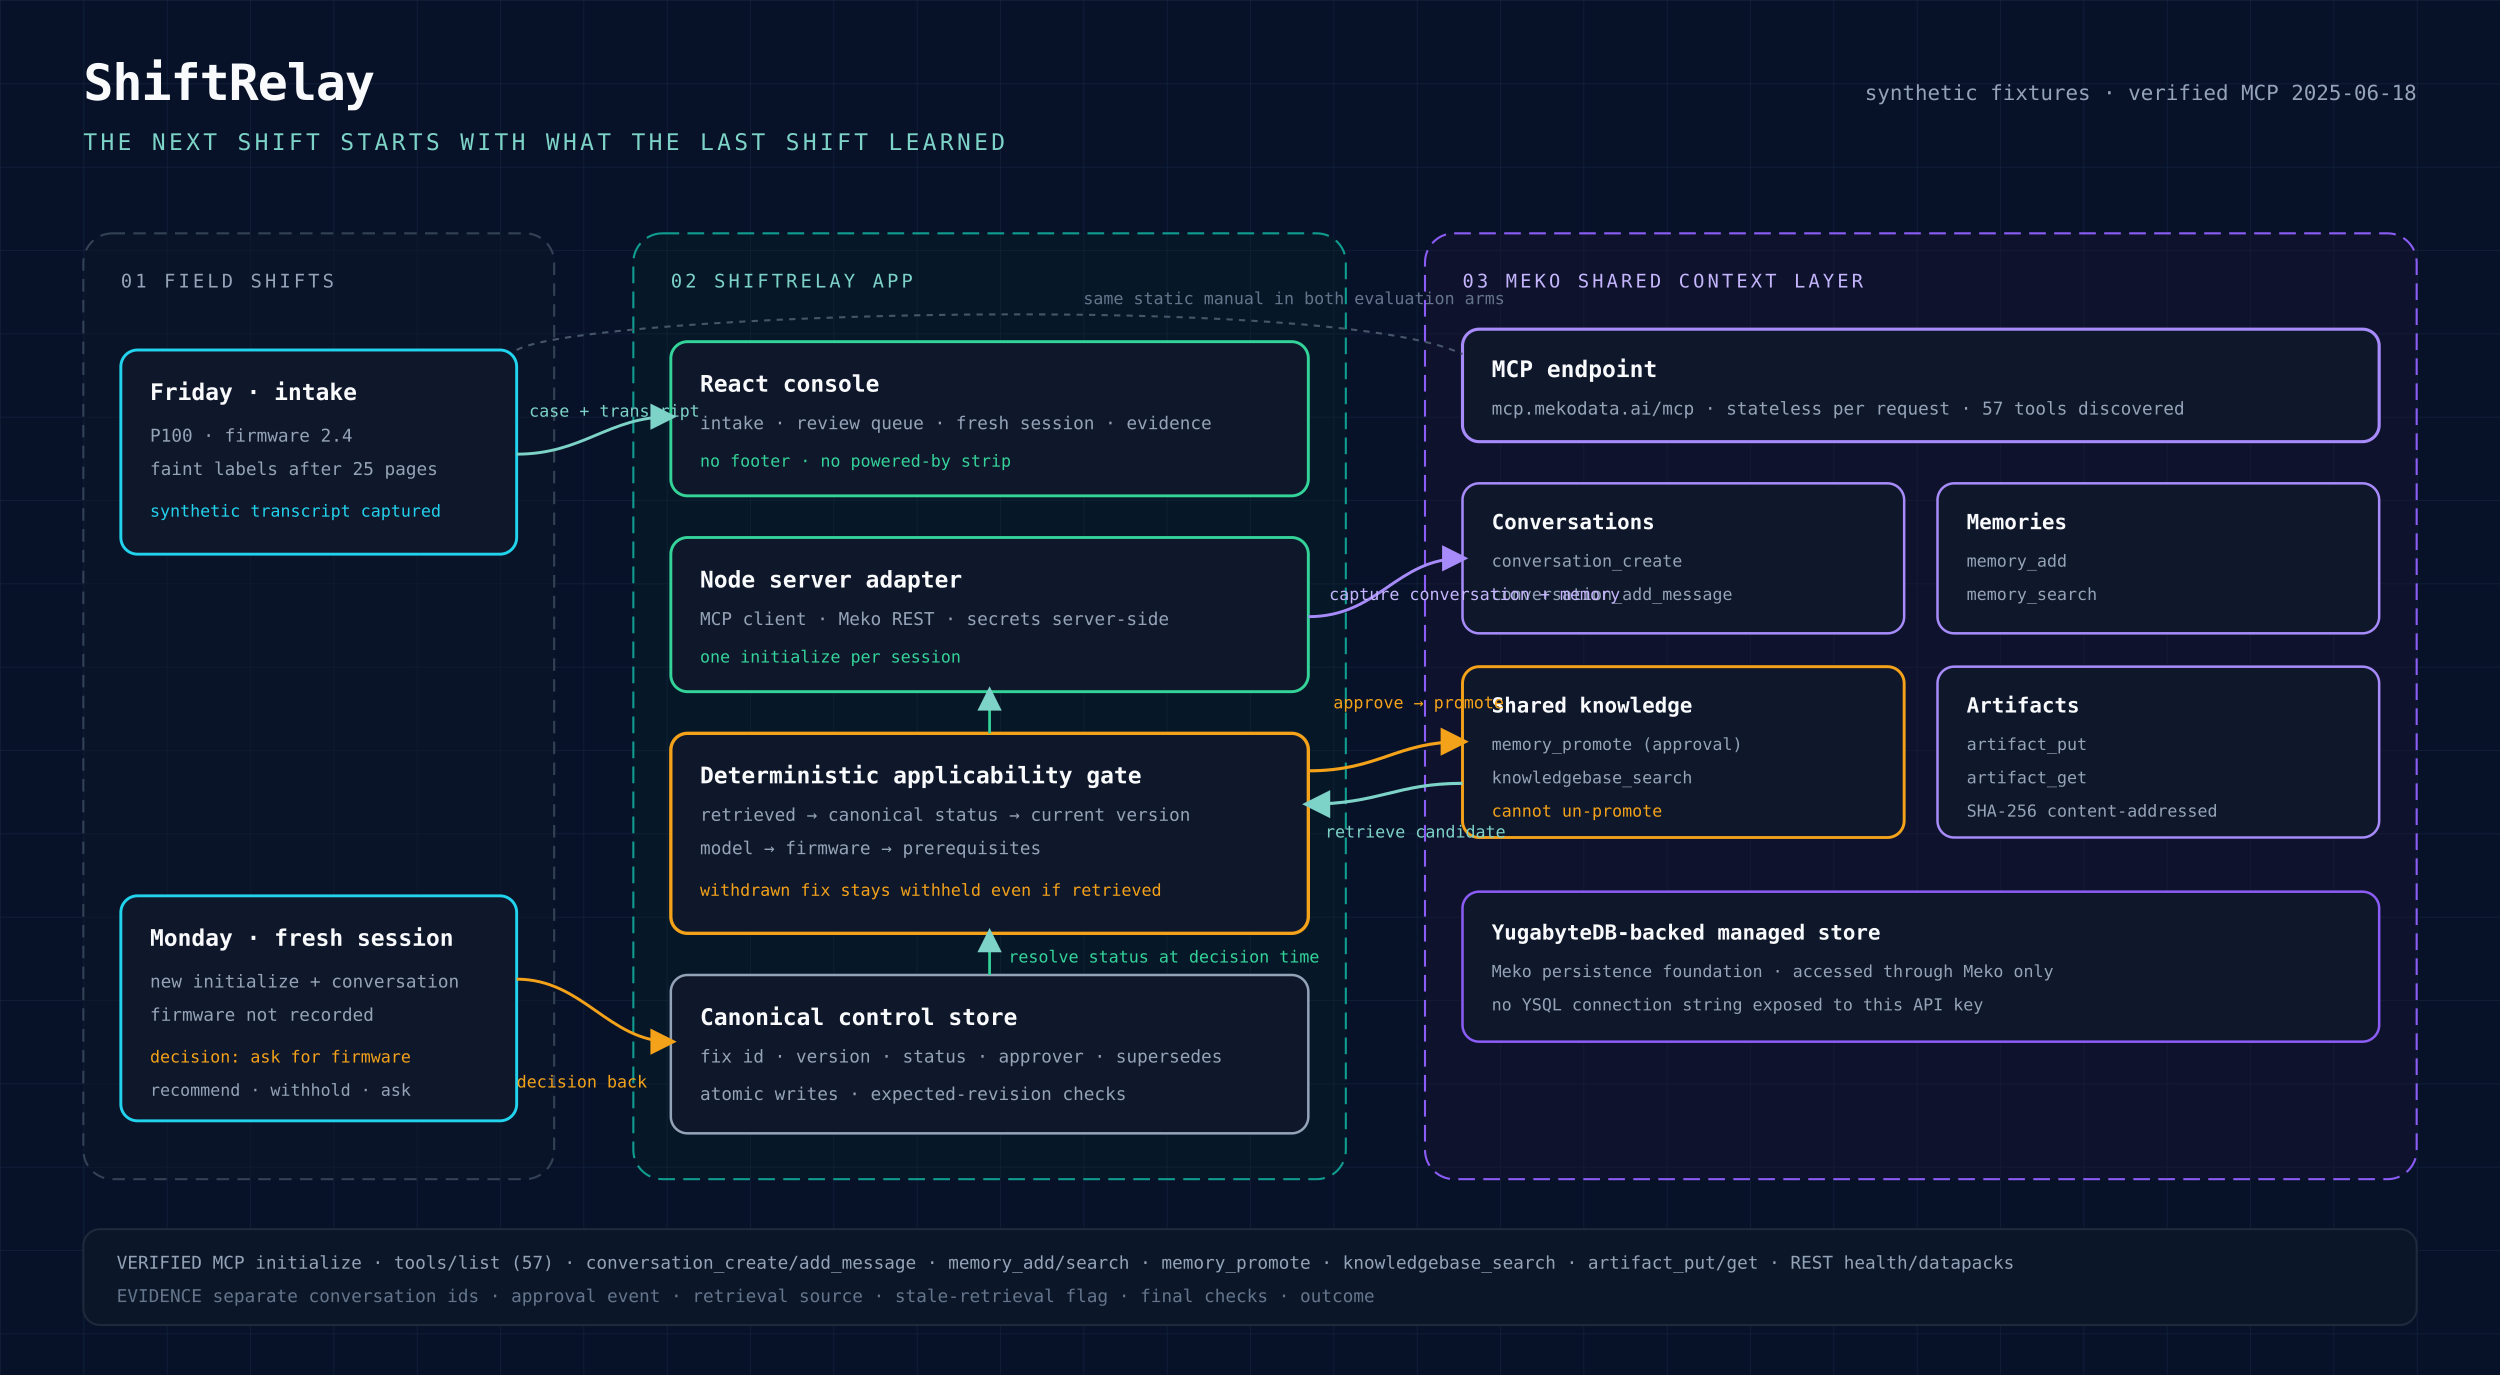
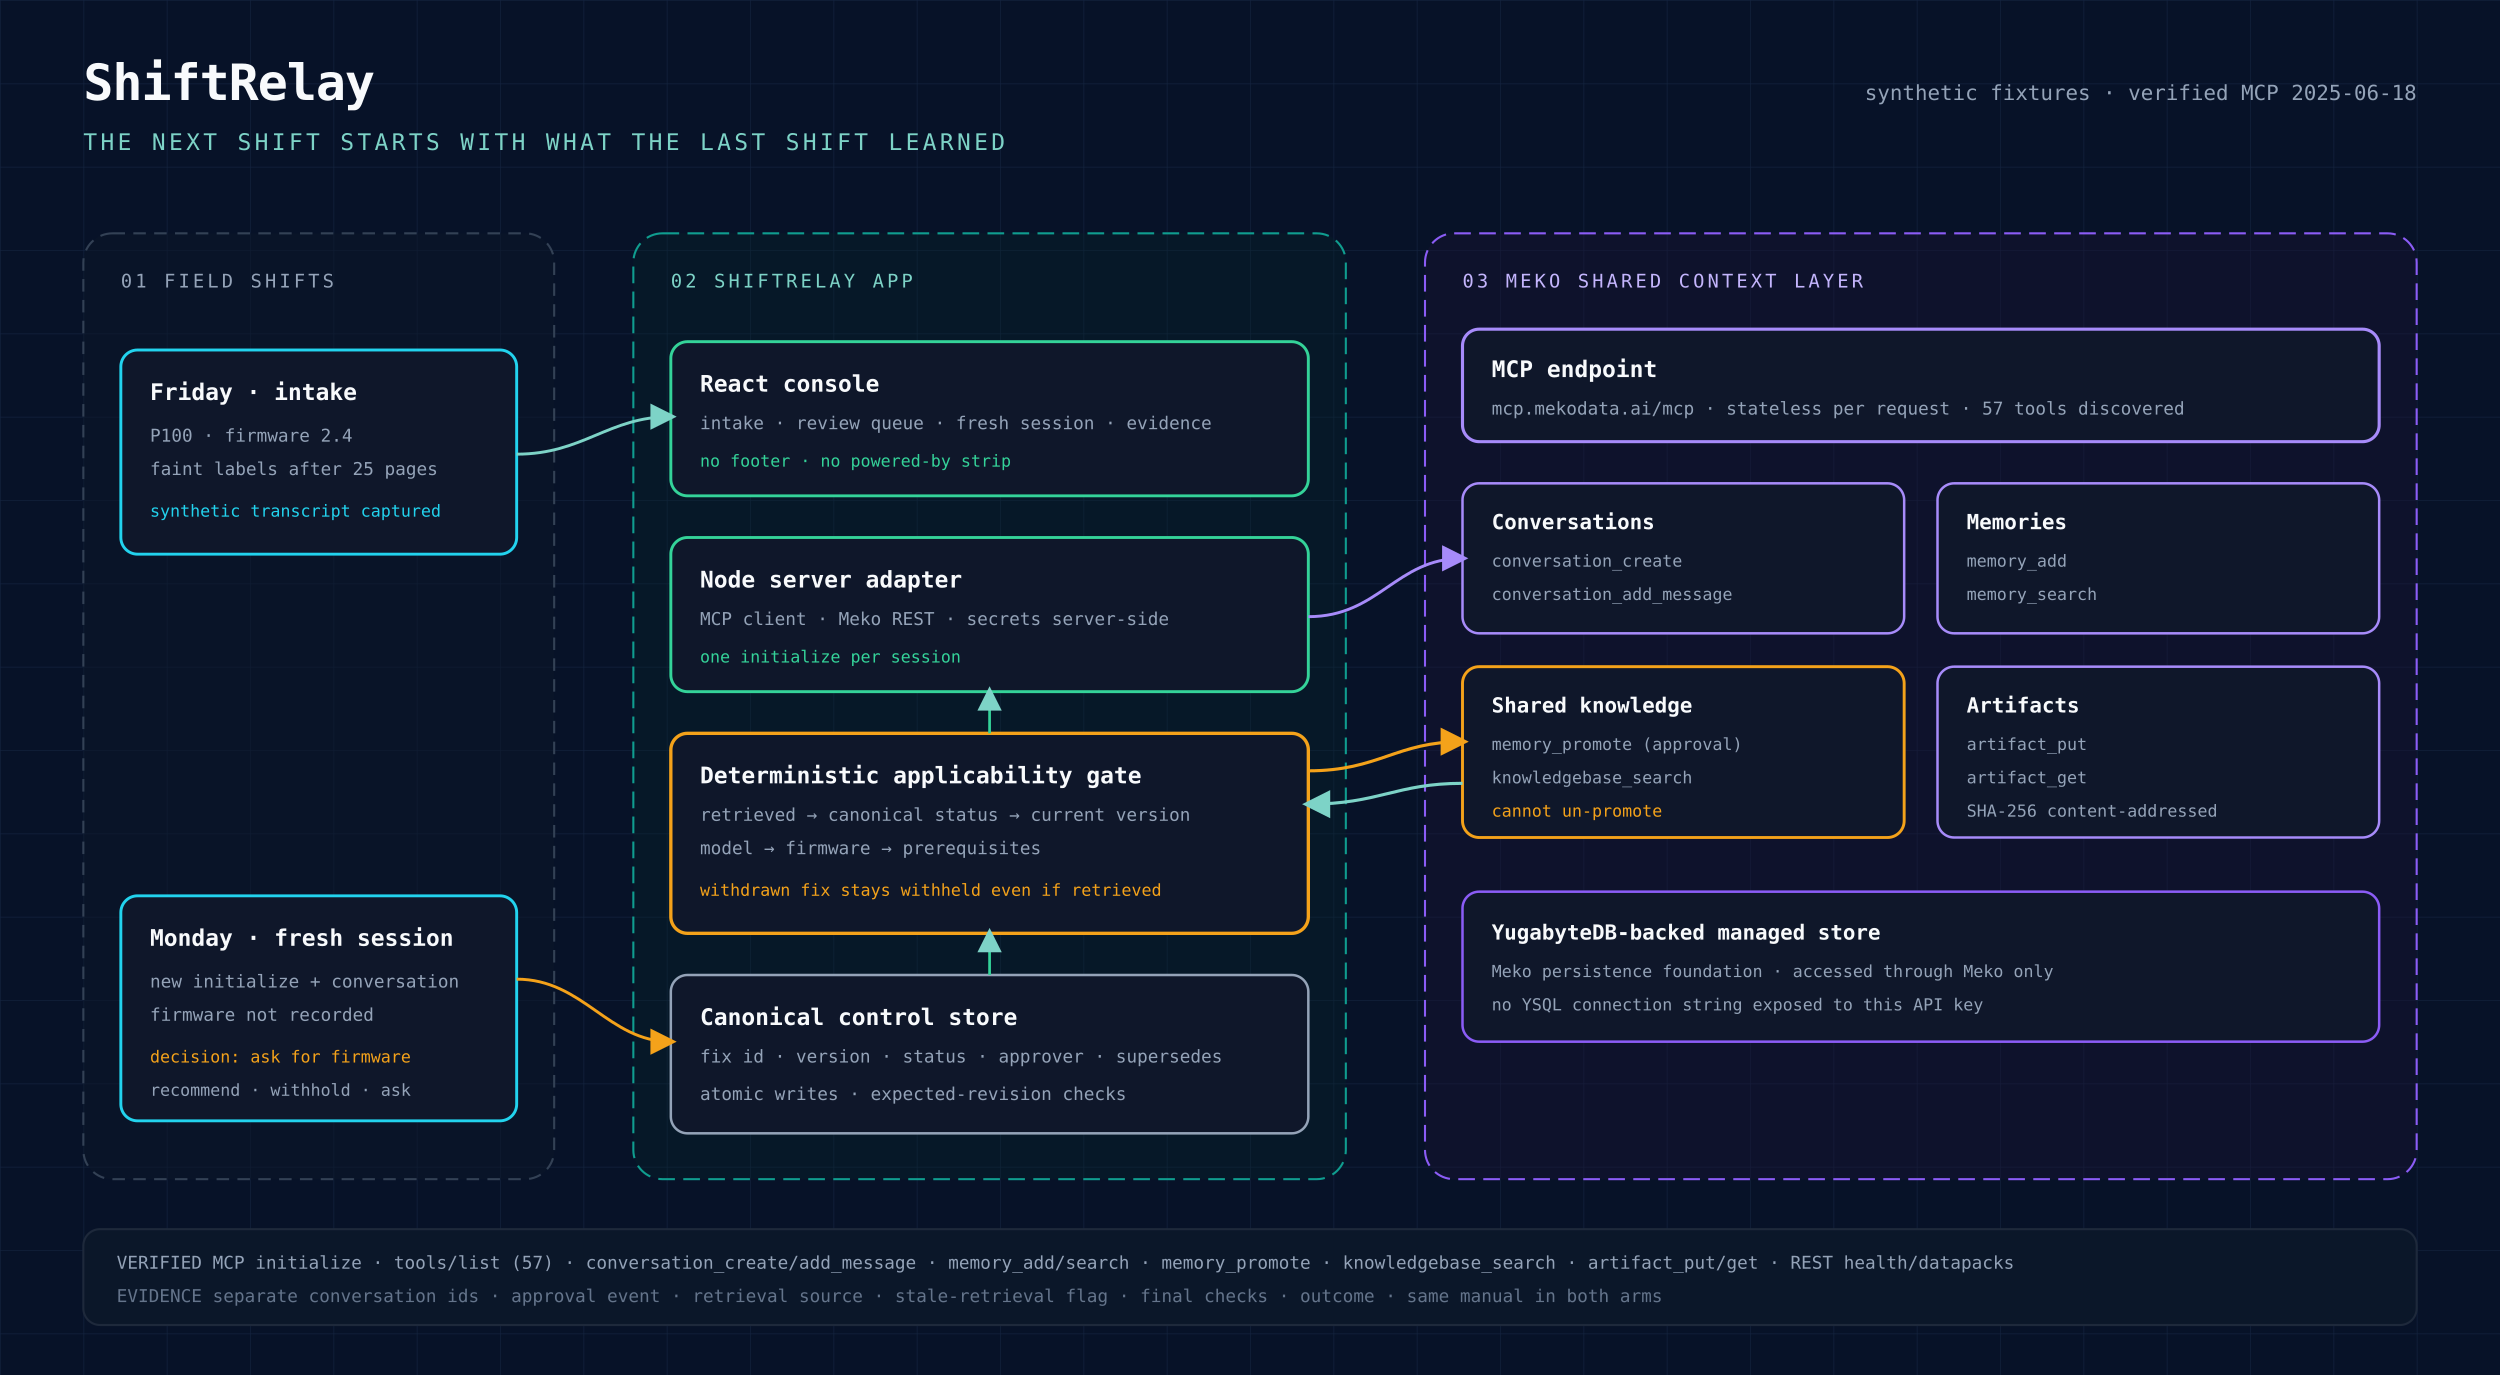
<svg xmlns="http://www.w3.org/2000/svg" width="1200" height="660" viewBox="0 0 1200 660" role="img" aria-label="ShiftRelay architecture: field shifts, ShiftRelay app, and Meko shared context">
  <defs>
    <pattern id="grid" width="40" height="40" patternUnits="userSpaceOnUse">
      <path d="M 40 0 L 0 0 0 40" fill="none" stroke="#14233f" stroke-width="0.6" />
    </pattern>
    <marker id="arrow" markerWidth="9" markerHeight="9" refX="7" refY="4.5" orient="auto">
      <path d="M0,0 L9,4.5 L0,9 z" fill="#7dd3c7" />
    </marker>
    <marker id="arrowv" markerWidth="9" markerHeight="9" refX="7" refY="4.5" orient="auto">
      <path d="M0,0 L9,4.5 L0,9 z" fill="#a78bfa" />
    </marker>
    <marker id="arrowg" markerWidth="9" markerHeight="9" refX="7" refY="4.5" orient="auto">
      <path d="M0,0 L9,4.5 L0,9 z" fill="#f4a21a" />
    </marker>
    <filter id="glow" x="-40%" y="-40%" width="180%" height="180%">
      <feGaussianBlur stdDeviation="7" result="blur" />
      <feMerge>
        <feMergeNode in="blur" />
        <feMergeNode in="SourceGraphic" />
      </feMerge>
    </filter>
  </defs>
  <rect width="1200" height="660" fill="#071228" />
  <rect width="1200" height="660" fill="url(#grid)" />
  <text x="40" y="48" fill="#f8fafc" font-family="ui-monospace, SFMono-Regular, Menlo, monospace" font-size="24" font-weight="700" letter-spacing="-0.5">ShiftRelay</text>
  <text x="40" y="72" fill="#7dd3c7" font-family="ui-monospace, SFMono-Regular, Menlo, monospace" font-size="11" letter-spacing="1.6">THE NEXT SHIFT STARTS WITH WHAT THE LAST SHIFT LEARNED</text>
  <text x="1160" y="48" text-anchor="end" fill="#94a3b8" font-family="ui-monospace, SFMono-Regular, Menlo, monospace" font-size="10">synthetic fixtures · verified MCP 2025-06-18</text>
  <rect x="40" y="112" width="226" height="454" rx="14" fill="#0b1729" fill-opacity="0.55" stroke="#334155" stroke-dasharray="6,4" />
  <text x="58" y="138" fill="#94a3b8" font-family="ui-monospace, SFMono-Regular, Menlo, monospace" font-size="9" letter-spacing="1.5">01  FIELD SHIFTS</text>
  <rect x="304" y="112" width="342" height="454" rx="14" fill="#062a2a" fill-opacity="0.28" stroke="#0f9d8f" stroke-dasharray="8,4" />
  <text x="322" y="138" fill="#7dd3c7" font-family="ui-monospace, SFMono-Regular, Menlo, monospace" font-size="9" letter-spacing="1.5">02  SHIFTRELAY APP</text>
  <rect x="684" y="112" width="476" height="454" rx="14" fill="#1b1233" fill-opacity="0.4" stroke="#8b5cf6" stroke-dasharray="8,4" />
  <text x="702" y="138" fill="#c4b5fd" font-family="ui-monospace, SFMono-Regular, Menlo, monospace" font-size="9" letter-spacing="1.5">03  MEKO SHARED CONTEXT LAYER</text>
  <rect x="58" y="168" width="190" height="98" rx="8" fill="#0f172a" stroke="#22d3ee" stroke-width="1.4" />
  <text x="72" y="192" fill="#f8fafc" font-family="ui-monospace, SFMono-Regular, Menlo, monospace" font-size="11" font-weight="700">Friday · intake</text>
  <text x="72" y="212" fill="#94a3b8" font-family="ui-monospace, SFMono-Regular, Menlo, monospace" font-size="8.5">P100 · firmware 2.4</text>
  <text x="72" y="228" fill="#94a3b8" font-family="ui-monospace, SFMono-Regular, Menlo, monospace" font-size="8.5">faint labels after 25 pages</text>
  <text x="72" y="248" fill="#22d3ee" font-family="ui-monospace, SFMono-Regular, Menlo, monospace" font-size="8">synthetic transcript captured</text>
  <rect x="58" y="430" width="190" height="108" rx="8" fill="#0f172a" stroke="#22d3ee" stroke-width="1.4" />
  <text x="72" y="454" fill="#f8fafc" font-family="ui-monospace, SFMono-Regular, Menlo, monospace" font-size="11" font-weight="700">Monday · fresh session</text>
  <text x="72" y="474" fill="#94a3b8" font-family="ui-monospace, SFMono-Regular, Menlo, monospace" font-size="8.5">new initialize + conversation</text>
  <text x="72" y="490" fill="#94a3b8" font-family="ui-monospace, SFMono-Regular, Menlo, monospace" font-size="8.5">firmware not recorded</text>
  <text x="72" y="510" fill="#f4a21a" font-family="ui-monospace, SFMono-Regular, Menlo, monospace" font-size="8">decision: ask for firmware</text>
  <text x="72" y="526" fill="#94a3b8" font-family="ui-monospace, SFMono-Regular, Menlo, monospace" font-size="8">recommend · withhold · ask</text>
  <rect x="322" y="164" width="306" height="74" rx="8" fill="#0f172a" stroke="#34d399" stroke-width="1.4" />
  <text x="336" y="188" fill="#f8fafc" font-family="ui-monospace, SFMono-Regular, Menlo, monospace" font-size="11" font-weight="700">React console</text>
  <text x="336" y="206" fill="#94a3b8" font-family="ui-monospace, SFMono-Regular, Menlo, monospace" font-size="8.5">intake · review queue · fresh session · evidence</text>
  <text x="336" y="224" fill="#34d399" font-family="ui-monospace, SFMono-Regular, Menlo, monospace" font-size="8">no footer · no powered-by strip</text>
  <rect x="322" y="258" width="306" height="74" rx="8" fill="#0f172a" stroke="#34d399" stroke-width="1.4" />
  <text x="336" y="282" fill="#f8fafc" font-family="ui-monospace, SFMono-Regular, Menlo, monospace" font-size="11" font-weight="700">Node server adapter</text>
  <text x="336" y="300" fill="#94a3b8" font-family="ui-monospace, SFMono-Regular, Menlo, monospace" font-size="8.5">MCP client · Meko REST · secrets server-side</text>
  <text x="336" y="318" fill="#34d399" font-family="ui-monospace, SFMono-Regular, Menlo, monospace" font-size="8">one initialize per session</text>
  <rect x="322" y="352" width="306" height="96" rx="8" fill="#0f172a" stroke="#f4a21a" stroke-width="1.6" />
  <text x="336" y="376" fill="#f8fafc" font-family="ui-monospace, SFMono-Regular, Menlo, monospace" font-size="11" font-weight="700">Deterministic applicability gate</text>
  <text x="336" y="394" fill="#94a3b8" font-family="ui-monospace, SFMono-Regular, Menlo, monospace" font-size="8.5">retrieved → canonical status → current version</text>
  <text x="336" y="410" fill="#94a3b8" font-family="ui-monospace, SFMono-Regular, Menlo, monospace" font-size="8.5">model → firmware → prerequisites</text>
  <text x="336" y="430" fill="#f4a21a" font-family="ui-monospace, SFMono-Regular, Menlo, monospace" font-size="8">withdrawn fix stays withheld even if retrieved</text>
  <rect x="322" y="468" width="306" height="76" rx="8" fill="#0f172a" stroke="#94a3b8" stroke-width="1.2" />
  <text x="336" y="492" fill="#f8fafc" font-family="ui-monospace, SFMono-Regular, Menlo, monospace" font-size="11" font-weight="700">Canonical control store</text>
  <text x="336" y="510" fill="#94a3b8" font-family="ui-monospace, SFMono-Regular, Menlo, monospace" font-size="8.5">fix id · version · status · approver · supersedes</text>
  <text x="336" y="528" fill="#94a3b8" font-family="ui-monospace, SFMono-Regular, Menlo, monospace" font-size="8.5">atomic writes · expected-revision checks</text>
  <rect x="702" y="158" width="440" height="54" rx="8" fill="#0f172a" stroke="#a78bfa" stroke-width="1.5" />
  <text x="716" y="181" fill="#f8fafc" font-family="ui-monospace, SFMono-Regular, Menlo, monospace" font-size="11" font-weight="700">MCP endpoint</text>
  <text x="716" y="199" fill="#94a3b8" font-family="ui-monospace, SFMono-Regular, Menlo, monospace" font-size="8.5">mcp.mekodata.ai/mcp · stateless per request · 57 tools discovered</text>
  <rect x="702" y="232" width="212" height="72" rx="8" fill="#0f172a" stroke="#a78bfa" stroke-width="1.2" />
  <text x="716" y="254" fill="#f8fafc" font-family="ui-monospace, SFMono-Regular, Menlo, monospace" font-size="10" font-weight="700">Conversations</text>
  <text x="716" y="272" fill="#94a3b8" font-family="ui-monospace, SFMono-Regular, Menlo, monospace" font-size="8">conversation_create</text>
  <text x="716" y="288" fill="#94a3b8" font-family="ui-monospace, SFMono-Regular, Menlo, monospace" font-size="8">conversation_add_message</text>
  <rect x="930" y="232" width="212" height="72" rx="8" fill="#0f172a" stroke="#a78bfa" stroke-width="1.2" />
  <text x="944" y="254" fill="#f8fafc" font-family="ui-monospace, SFMono-Regular, Menlo, monospace" font-size="10" font-weight="700">Memories</text>
  <text x="944" y="272" fill="#94a3b8" font-family="ui-monospace, SFMono-Regular, Menlo, monospace" font-size="8">memory_add</text>
  <text x="944" y="288" fill="#94a3b8" font-family="ui-monospace, SFMono-Regular, Menlo, monospace" font-size="8">memory_search</text>
  <rect x="702" y="320" width="212" height="82" rx="8" fill="#0f172a" stroke="#f4a21a" stroke-width="1.4" />
  <text x="716" y="342" fill="#f8fafc" font-family="ui-monospace, SFMono-Regular, Menlo, monospace" font-size="10" font-weight="700">Shared knowledge</text>
  <text x="716" y="360" fill="#94a3b8" font-family="ui-monospace, SFMono-Regular, Menlo, monospace" font-size="8">memory_promote (approval)</text>
  <text x="716" y="376" fill="#94a3b8" font-family="ui-monospace, SFMono-Regular, Menlo, monospace" font-size="8">knowledgebase_search</text>
  <text x="716" y="392" fill="#f4a21a" font-family="ui-monospace, SFMono-Regular, Menlo, monospace" font-size="8">cannot un-promote</text>
  <rect x="930" y="320" width="212" height="82" rx="8" fill="#0f172a" stroke="#a78bfa" stroke-width="1.2" />
  <text x="944" y="342" fill="#f8fafc" font-family="ui-monospace, SFMono-Regular, Menlo, monospace" font-size="10" font-weight="700">Artifacts</text>
  <text x="944" y="360" fill="#94a3b8" font-family="ui-monospace, SFMono-Regular, Menlo, monospace" font-size="8">artifact_put</text>
  <text x="944" y="376" fill="#94a3b8" font-family="ui-monospace, SFMono-Regular, Menlo, monospace" font-size="8">artifact_get</text>
  <text x="944" y="392" fill="#94a3b8" font-family="ui-monospace, SFMono-Regular, Menlo, monospace" font-size="8">SHA-256 content-addressed</text>
  <rect x="702" y="428" width="440" height="72" rx="8" fill="#0f172a" stroke="#8b5cf6" stroke-width="1.2" />
  <text x="716" y="451" fill="#f8fafc" font-family="ui-monospace, SFMono-Regular, Menlo, monospace" font-size="10" font-weight="700">YugabyteDB-backed managed store</text>
  <text x="716" y="469" fill="#94a3b8" font-family="ui-monospace, SFMono-Regular, Menlo, monospace" font-size="8">Meko persistence foundation · accessed through Meko only</text>
  <text x="716" y="485" fill="#94a3b8" font-family="ui-monospace, SFMono-Regular, Menlo, monospace" font-size="8">no YSQL connection string exposed to this API key</text>
  <path d="M248 218 C 280 218, 292 200, 322 200" fill="none" stroke="#7dd3c7" stroke-width="1.4" marker-end="url(#arrow)" />
-   <text x="254" y="200" fill="#7dd3c7" font-family="ui-monospace, SFMono-Regular, Menlo, monospace" font-size="8">case + transcript</text>
  <path d="M248 470 C 280 470, 292 500, 322 500" fill="none" stroke="#f4a21a" stroke-width="1.4" marker-end="url(#arrowg)" />
-   <text x="248" y="522" fill="#f4a21a" font-family="ui-monospace, SFMono-Regular, Menlo, monospace" font-size="8">decision back</text>
  <path d="M475 352 L 475 332" fill="none" stroke="#34d399" stroke-width="1.3" marker-end="url(#arrow)" />
  <path d="M475 468 L 475 448" fill="none" stroke="#34d399" stroke-width="1.3" marker-end="url(#arrow)" />
-   <text x="484" y="462" fill="#34d399" font-family="ui-monospace, SFMono-Regular, Menlo, monospace" font-size="8">resolve status at decision time</text>
  <path d="M628 296 C 662 296, 670 268, 702 268" fill="none" stroke="#a78bfa" stroke-width="1.4" marker-end="url(#arrowv)" />
-   <text x="638" y="288" fill="#c4b5fd" font-family="ui-monospace, SFMono-Regular, Menlo, monospace" font-size="8">capture conversation + memory</text>
  <path d="M628 370 C 662 370, 670 356, 702 356" fill="none" stroke="#f4a21a" stroke-width="1.5" marker-end="url(#arrowg)" />
  <path d="M702 376 C 670 376, 662 386, 628 386" fill="none" stroke="#7dd3c7" stroke-width="1.5" marker-end="url(#arrow)" />
-   <text x="640" y="340" fill="#f4a21a" font-family="ui-monospace, SFMono-Regular, Menlo, monospace" font-size="8">approve → promote</text>
-   <text x="636" y="402" fill="#7dd3c7" font-family="ui-monospace, SFMono-Regular, Menlo, monospace" font-size="8">retrieve candidate</text>
-   <path d="M248 168 C 280 150, 640 140, 702 170" fill="none" stroke="#475569" stroke-width="1" stroke-dasharray="3,3" />
-   <text x="520" y="146" fill="#64748b" font-family="ui-monospace, SFMono-Regular, Menlo, monospace" font-size="8">same static manual in both evaluation arms</text>
  <rect x="40" y="590" width="1120" height="46" rx="8" fill="#0b1729" stroke="#1e293b" />
  <text x="56" y="609" fill="#94a3b8" font-family="ui-monospace, SFMono-Regular, Menlo, monospace" font-size="8.5">VERIFIED  MCP initialize · tools/list (57) · conversation_create/add_message · memory_add/search · memory_promote · knowledgebase_search · artifact_put/get · REST health/datapacks</text>
-   <text x="56" y="625" fill="#64748b" font-family="ui-monospace, SFMono-Regular, Menlo, monospace" font-size="8.5">EVIDENCE  separate conversation ids · approval event · retrieval source · stale-retrieval flag · final checks · outcome</text>
+   <text x="56" y="625" fill="#64748b" font-family="ui-monospace, SFMono-Regular, Menlo, monospace" font-size="8.5">EVIDENCE  separate conversation ids · approval event · retrieval source · stale-retrieval flag · final checks · outcome · same manual in both arms</text>
</svg>
